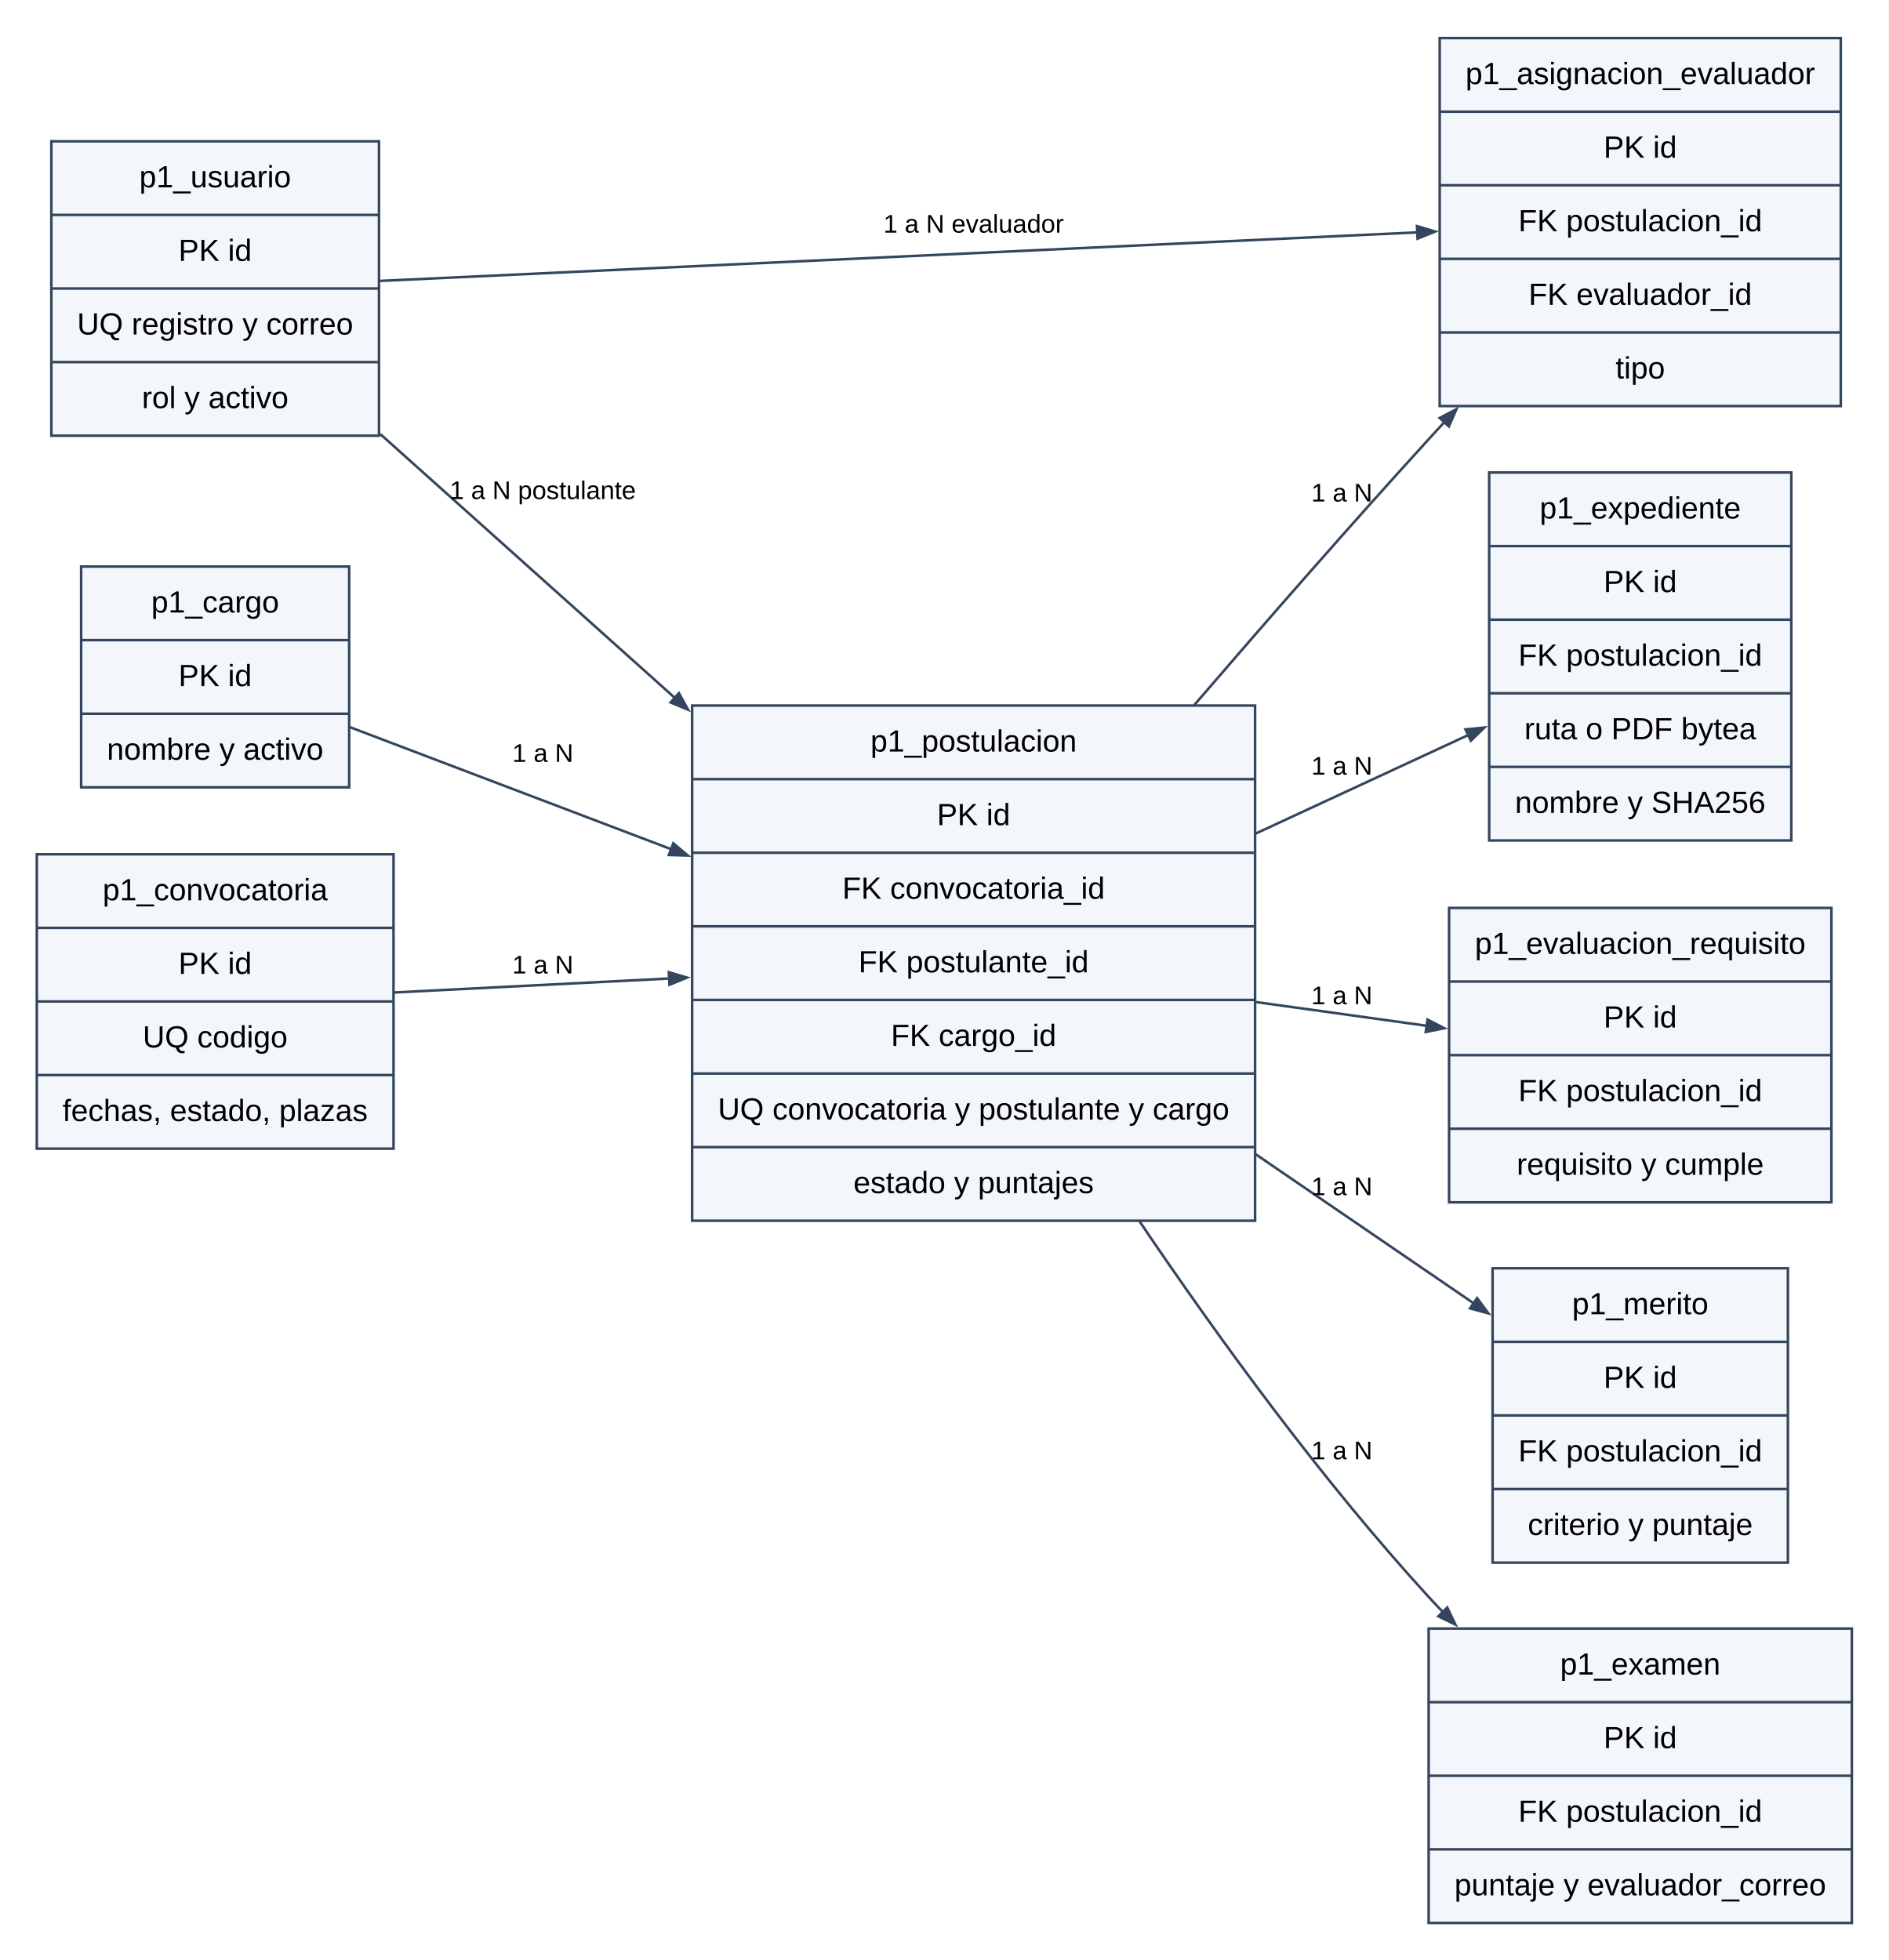
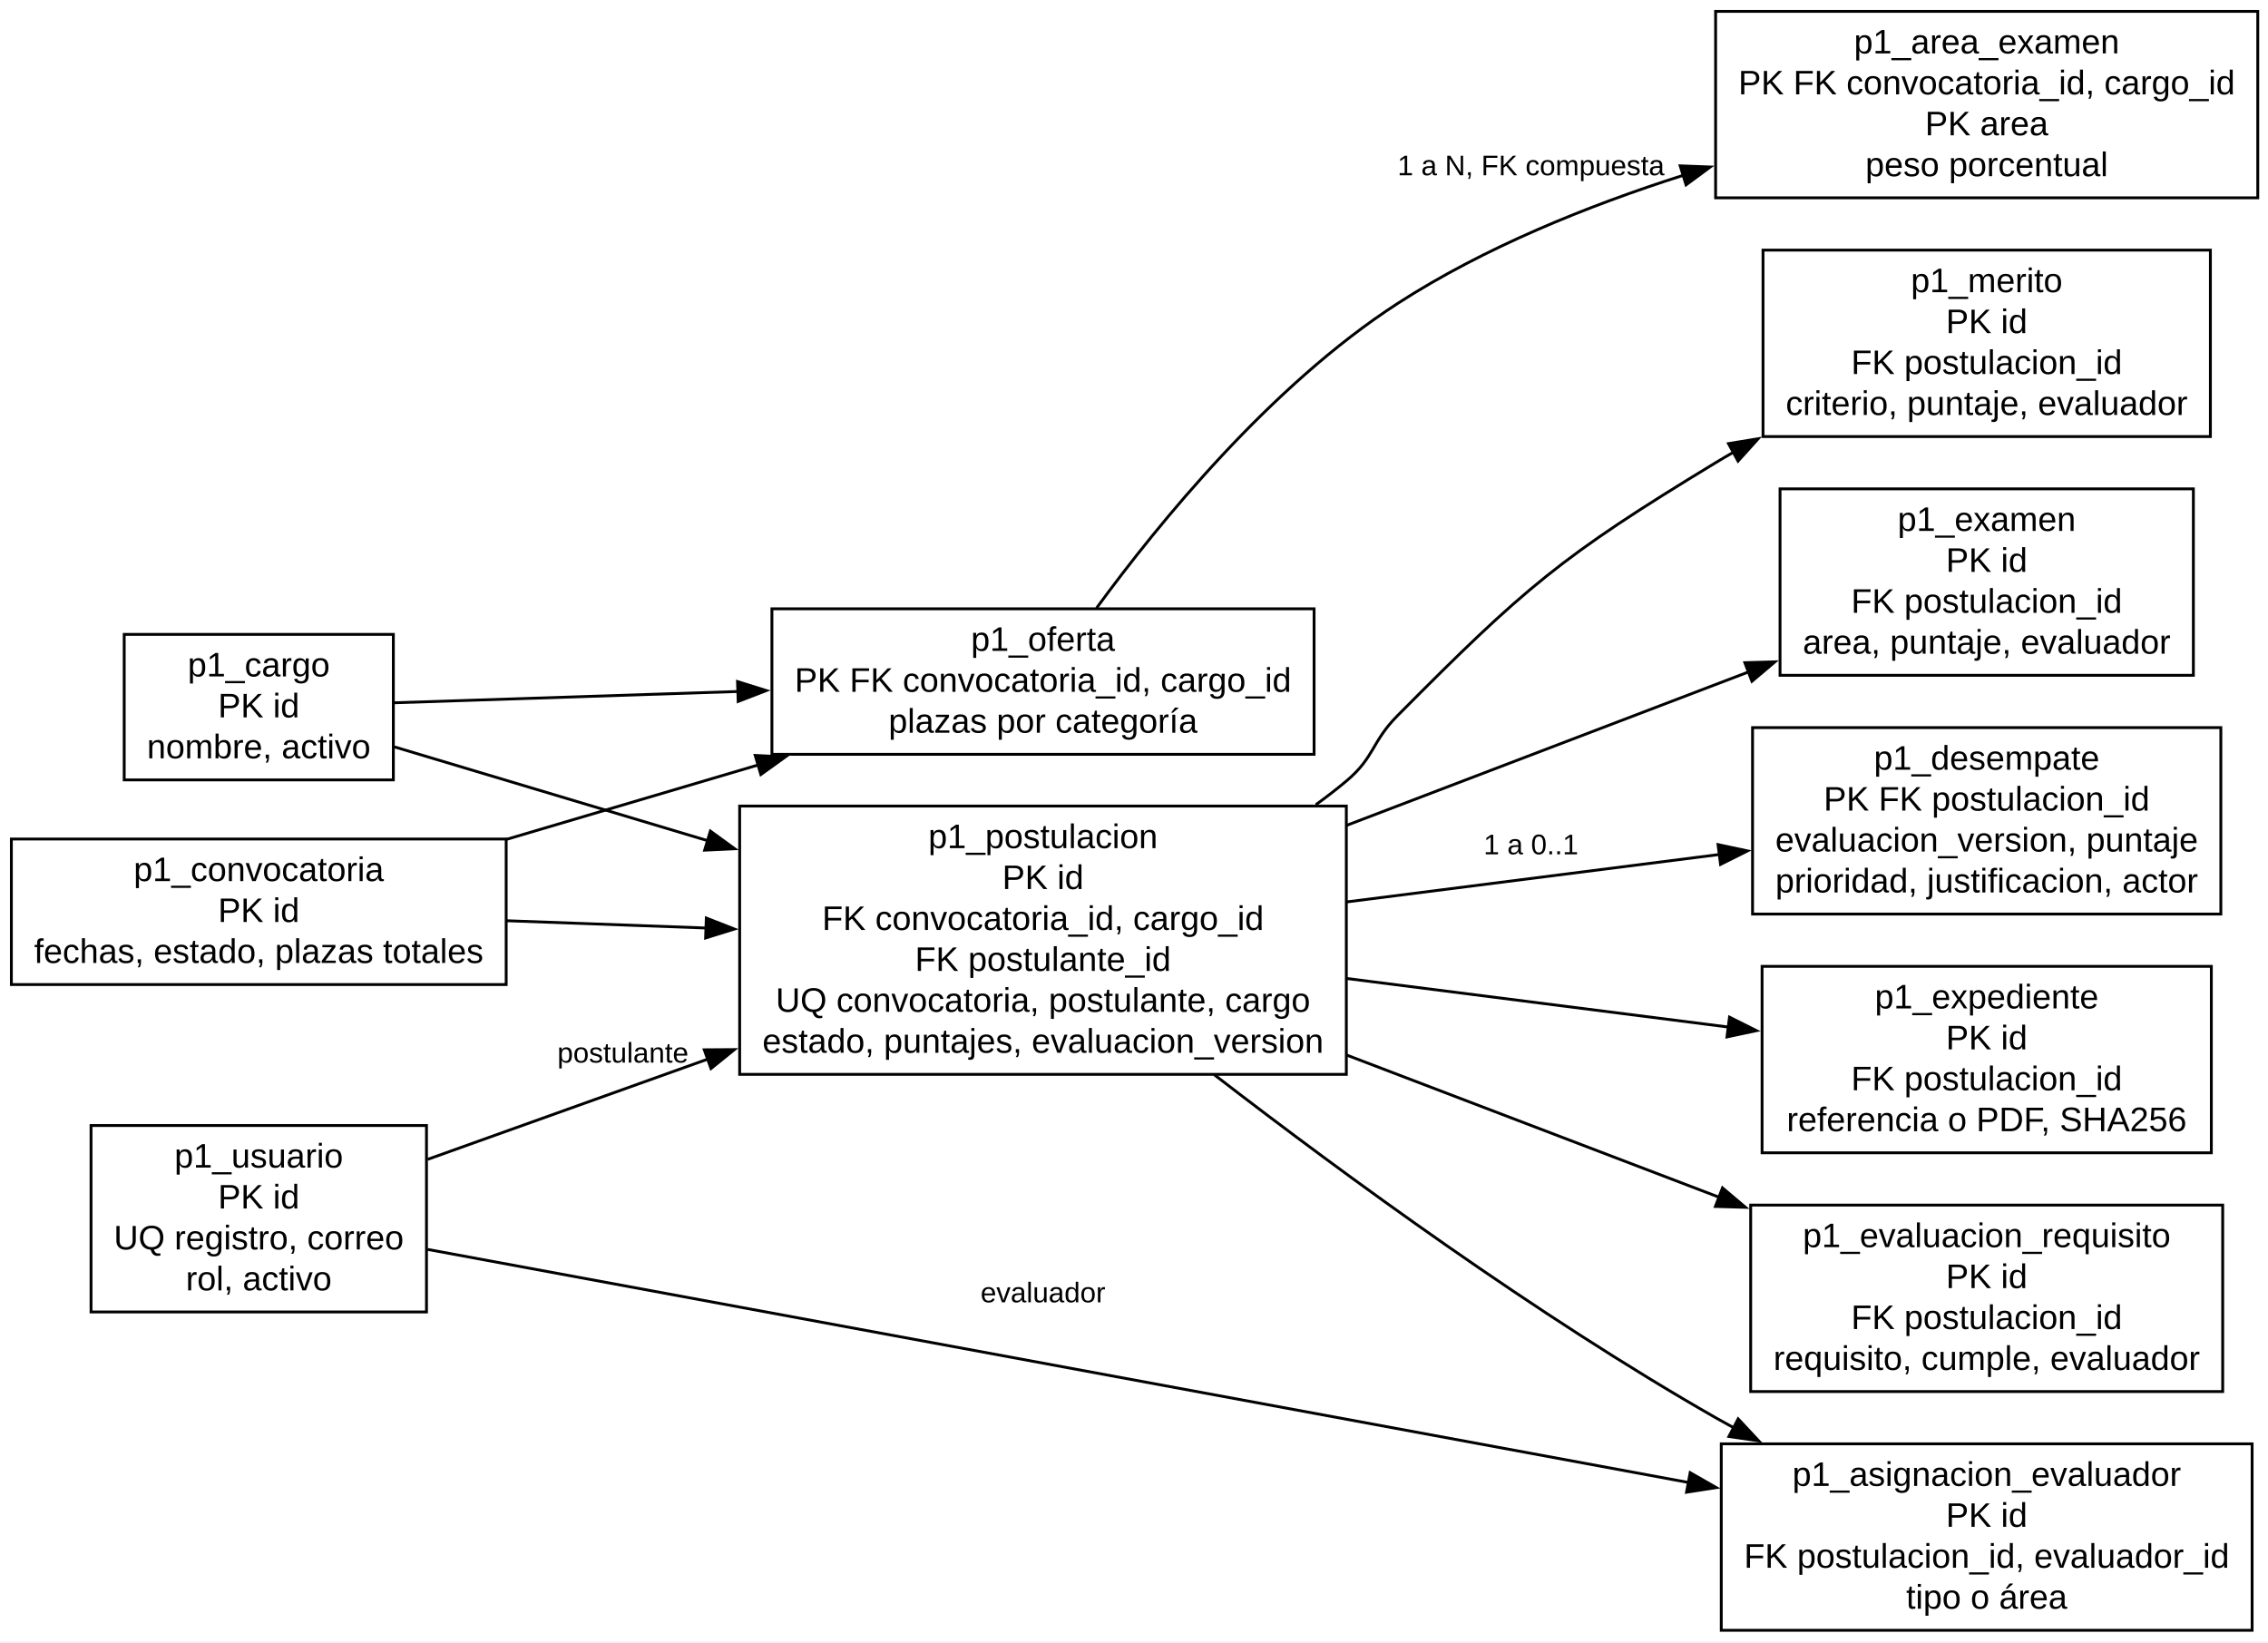
- <svg xmlns="http://www.w3.org/2000/svg" width="739pt" height="767pt" viewBox="0.00 0.00 739.00 767.00">
-   <g id="graph0" class="graph" transform="scale(1 1) rotate(0) translate(14.4 753)">
-     <polygon fill="white" stroke="none" points="-14.4,14.4 -14.4,-753 724.55,-753 724.55,14.4 -14.4,14.4" />
+ <svg xmlns="http://www.w3.org/2000/svg" width="798pt" height="578pt" viewBox="0.00 0.00 798.00 578.00">
+   <g id="graph0" class="graph" transform="scale(1 1) rotate(0) translate(4 573.6)">
+     <polygon fill="white" stroke="none" points="-4,4 -4,-573.6 794.4,-573.6 794.4,4 -4,4" />
    <g id="node1" class="node">
-       <polygon fill="#f3f6fa" stroke="#34465d" points="5.69,-582.5 5.69,-697.7 133.88,-697.7 133.88,-582.5 5.69,-582.5" />
-       <text xml:space="preserve" text-anchor="middle" x="69.78" y="-679.7" font-family="Arial" font-size="12.00">p1_usuario</text>
-       <polyline fill="none" stroke="#34465d" points="5.69,-668.9 133.88,-668.9" />
-       <text xml:space="preserve" text-anchor="middle" x="69.78" y="-650.9" font-family="Arial" font-size="12.00">PK id</text>
-       <polyline fill="none" stroke="#34465d" points="5.69,-640.1 133.88,-640.1" />
-       <text xml:space="preserve" text-anchor="middle" x="69.78" y="-622.1" font-family="Arial" font-size="12.00">UQ registro y correo</text>
-       <polyline fill="none" stroke="#34465d" points="5.69,-611.3 133.88,-611.3" />
-       <text xml:space="preserve" text-anchor="middle" x="69.78" y="-593.3" font-family="Arial" font-size="12.00">rol y activo</text>
+       <polygon fill="none" stroke="black" points="174.1,-278.4 0,-278.4 0,-227.2 174.1,-227.2 174.1,-278.4" />
+       <text xml:space="preserve" text-anchor="middle" x="87.05" y="-263.6" font-family="Arial" font-size="12.00">p1_convocatoria</text>
+       <text xml:space="preserve" text-anchor="middle" x="87.05" y="-249.2" font-family="Arial" font-size="12.00">PK id</text>
+       <text xml:space="preserve" text-anchor="middle" x="87.05" y="-234.8" font-family="Arial" font-size="12.00">fechas, estado, plazas totales</text>
+     </g>
+     <g id="node3" class="node">
+       <polygon fill="none" stroke="black" points="458.36,-359.4 267.6,-359.4 267.6,-308.2 458.36,-308.2 458.36,-359.4" />
+       <text xml:space="preserve" text-anchor="middle" x="362.98" y="-344.6" font-family="Arial" font-size="12.00">p1_oferta</text>
+       <text xml:space="preserve" text-anchor="middle" x="362.98" y="-330.2" font-family="Arial" font-size="12.00">PK FK convocatoria_id, cargo_id</text>
+       <text xml:space="preserve" text-anchor="middle" x="362.98" y="-315.8" font-family="Arial" font-size="12.00">plazas por categoría</text>
+     </g>
+     <g id="edge1" class="edge">
+       <path fill="none" stroke="black" d="M174.35,-278.32C202.44,-286.62 233.84,-295.91 262.79,-304.47" />
+       <polygon fill="black" stroke="black" points="261.72,-307.8 272.31,-307.28 263.71,-301.09 261.72,-307.8" />
+     </g>
+     <g id="node6" class="node">
+       <polygon fill="none" stroke="black" points="469.71,-290 256.25,-290 256.25,-195.6 469.71,-195.6 469.71,-290" />
+       <text xml:space="preserve" text-anchor="middle" x="362.98" y="-275.2" font-family="Arial" font-size="12.00">p1_postulacion</text>
+       <text xml:space="preserve" text-anchor="middle" x="362.98" y="-260.8" font-family="Arial" font-size="12.00">PK id</text>
+       <text xml:space="preserve" text-anchor="middle" x="362.98" y="-246.4" font-family="Arial" font-size="12.00">FK convocatoria_id, cargo_id</text>
+       <text xml:space="preserve" text-anchor="middle" x="362.98" y="-232" font-family="Arial" font-size="12.00">FK postulante_id</text>
+       <text xml:space="preserve" text-anchor="middle" x="362.98" y="-217.6" font-family="Arial" font-size="12.00">UQ convocatoria, postulante, cargo</text>
+       <text xml:space="preserve" text-anchor="middle" x="362.98" y="-203.2" font-family="Arial" font-size="12.00">estado, puntajes, evaluacion_version</text>
+     </g>
+     <g id="edge4" class="edge">
+       <path fill="none" stroke="black" d="M174.35,-249.65C196.58,-248.84 220.89,-247.95 244.43,-247.09" />
+       <polygon fill="black" stroke="black" points="244.52,-250.59 254.39,-246.73 244.27,-243.59 244.52,-250.59" />
+     </g>
+     <g id="node2" class="node">
+       <polygon fill="none" stroke="black" points="134.4,-350.4 39.7,-350.4 39.7,-299.2 134.4,-299.2 134.4,-350.4" />
+       <text xml:space="preserve" text-anchor="middle" x="87.05" y="-335.6" font-family="Arial" font-size="12.00">p1_cargo</text>
+       <text xml:space="preserve" text-anchor="middle" x="87.05" y="-321.2" font-family="Arial" font-size="12.00">PK id</text>
+       <text xml:space="preserve" text-anchor="middle" x="87.05" y="-306.8" font-family="Arial" font-size="12.00">nombre, activo</text>
+     </g>
+     <g id="edge2" class="edge">
+       <path fill="none" stroke="black" d="M134.83,-326.34C168,-327.43 213.88,-328.93 255.73,-330.31" />
+       <polygon fill="black" stroke="black" points="255.5,-333.8 265.61,-330.63 255.73,-326.81 255.5,-333.8" />
+     </g>
+     <g id="edge5" class="edge">
+       <path fill="none" stroke="black" d="M134.83,-310.8C165.21,-301.7 206.24,-289.42 245.08,-277.79" />
+       <polygon fill="black" stroke="black" points="245.94,-281.19 254.51,-274.97 243.93,-274.48 245.94,-281.19" />
    </g>
    <g id="node4" class="node">
-       <polygon fill="#f3f6fa" stroke="#34465d" points="256.4,-275.3 256.4,-476.9 476.66,-476.9 476.66,-275.3 256.4,-275.3" />
-       <text xml:space="preserve" text-anchor="middle" x="366.53" y="-458.9" font-family="Arial" font-size="12.00">p1_postulacion</text>
-       <polyline fill="none" stroke="#34465d" points="256.4,-448.1 476.66,-448.1" />
-       <text xml:space="preserve" text-anchor="middle" x="366.53" y="-430.1" font-family="Arial" font-size="12.00">PK id</text>
-       <polyline fill="none" stroke="#34465d" points="256.4,-419.3 476.66,-419.3" />
-       <text xml:space="preserve" text-anchor="middle" x="366.53" y="-401.3" font-family="Arial" font-size="12.00">FK convocatoria_id</text>
-       <polyline fill="none" stroke="#34465d" points="256.4,-390.5 476.66,-390.5" />
-       <text xml:space="preserve" text-anchor="middle" x="366.53" y="-372.5" font-family="Arial" font-size="12.00">FK postulante_id</text>
-       <polyline fill="none" stroke="#34465d" points="256.4,-361.7 476.66,-361.7" />
-       <text xml:space="preserve" text-anchor="middle" x="366.53" y="-343.7" font-family="Arial" font-size="12.00">FK cargo_id</text>
-       <polyline fill="none" stroke="#34465d" points="256.4,-332.9 476.66,-332.9" />
-       <text xml:space="preserve" text-anchor="middle" x="366.53" y="-314.9" font-family="Arial" font-size="12.00">UQ convocatoria y postulante y cargo</text>
-       <polyline fill="none" stroke="#34465d" points="256.4,-304.1 476.66,-304.1" />
-       <text xml:space="preserve" text-anchor="middle" x="366.53" y="-286.1" font-family="Arial" font-size="12.00">estado y puntajes</text>
+       <polygon fill="none" stroke="black" points="790.4,-569.6 599.64,-569.6 599.64,-504 790.4,-504 790.4,-569.6" />
+       <text xml:space="preserve" text-anchor="middle" x="695.02" y="-554.8" font-family="Arial" font-size="12.00">p1_area_examen</text>
+       <text xml:space="preserve" text-anchor="middle" x="695.02" y="-540.4" font-family="Arial" font-size="12.00">PK FK convocatoria_id, cargo_id</text>
+       <text xml:space="preserve" text-anchor="middle" x="695.02" y="-526" font-family="Arial" font-size="12.00">PK area</text>
+       <text xml:space="preserve" text-anchor="middle" x="695.02" y="-511.6" font-family="Arial" font-size="12.00">peso porcentual</text>
    </g>
-     <g id="edge1" class="edge">
-       <path fill="none" stroke="#34465d" d="M134.38,-583.14C168.03,-553 210.41,-515.04 249.66,-479.88" />
-       <polygon fill="#34465d" stroke="#34465d" points="251.23,-481.77 254.81,-475.27 247.96,-478.12 251.23,-481.77" />
-       <text xml:space="preserve" text-anchor="middle" x="197.98" y="-557.71" font-family="Arial" font-size="10.00">1 a N postulante</text>
+     <g id="edge3" class="edge">
+       <path fill="none" stroke="black" d="M381.83,-359.67C403.61,-389.45 443.1,-437.93 487.71,-466.8 518.09,-486.45 554.56,-501.19 588.34,-511.95" />
+       <polygon fill="black" stroke="black" points="587.17,-515.25 597.76,-514.85 589.24,-508.56 587.17,-515.25" />
+       <text xml:space="preserve" text-anchor="middle" x="534.68" y="-511.94" font-family="Arial" font-size="10.00">1 a N, FK compuesta</text>
+     </g>
+     <g id="node5" class="node">
+       <polygon fill="none" stroke="black" points="146.06,-177.6 28.03,-177.6 28.03,-112 146.06,-112 146.06,-177.6" />
+       <text xml:space="preserve" text-anchor="middle" x="87.05" y="-162.8" font-family="Arial" font-size="12.00">p1_usuario</text>
+       <text xml:space="preserve" text-anchor="middle" x="87.05" y="-148.4" font-family="Arial" font-size="12.00">PK id</text>
+       <text xml:space="preserve" text-anchor="middle" x="87.05" y="-134" font-family="Arial" font-size="12.00">UQ registro, correo</text>
+       <text xml:space="preserve" text-anchor="middle" x="87.05" y="-119.6" font-family="Arial" font-size="12.00">rol, activo</text>
+     </g>
+     <g id="edge6" class="edge">
+       <path fill="none" stroke="black" d="M146.48,-165.7C175.31,-176.02 211.16,-188.85 245.3,-201.06" />
+       <polygon fill="black" stroke="black" points="243.8,-204.24 254.4,-204.31 246.16,-197.65 243.8,-204.24" />
+       <text xml:space="preserve" text-anchor="middle" x="215.17" y="-199.74" font-family="Arial" font-size="10.00">postulante</text>
+     </g>
+     <g id="node11" class="node">
+       <polygon fill="none" stroke="black" points="788.41,-65.6 601.63,-65.6 601.63,0 788.41,0 788.41,-65.6" />
+       <text xml:space="preserve" text-anchor="middle" x="695.02" y="-50.8" font-family="Arial" font-size="12.00">p1_asignacion_evaluador</text>
+       <text xml:space="preserve" text-anchor="middle" x="695.02" y="-36.4" font-family="Arial" font-size="12.00">PK id</text>
+       <text xml:space="preserve" text-anchor="middle" x="695.02" y="-22" font-family="Arial" font-size="12.00">FK postulacion_id, evaluador_id</text>
+       <text xml:space="preserve" text-anchor="middle" x="695.02" y="-7.6" font-family="Arial" font-size="12.00">tipo o área</text>
+     </g>
+     <g id="edge13" class="edge">
+       <path fill="none" stroke="black" d="M146.43,-134.01C248.89,-115.07 462.35,-75.62 590.4,-51.95" />
+       <polygon fill="black" stroke="black" points="590.69,-55.46 599.88,-50.2 589.41,-48.58 590.69,-55.46" />
+       <text xml:space="preserve" text-anchor="middle" x="362.98" y="-115.39" font-family="Arial" font-size="10.00">evaluador</text>
+     </g>
+     <g id="node7" class="node">
+       <polygon fill="none" stroke="black" points="774.06,-233.6 615.99,-233.6 615.99,-168 774.06,-168 774.06,-233.6" />
+       <text xml:space="preserve" text-anchor="middle" x="695.02" y="-218.8" font-family="Arial" font-size="12.00">p1_expediente</text>
+       <text xml:space="preserve" text-anchor="middle" x="695.02" y="-204.4" font-family="Arial" font-size="12.00">PK id</text>
+       <text xml:space="preserve" text-anchor="middle" x="695.02" y="-190" font-family="Arial" font-size="12.00">FK postulacion_id</text>
+       <text xml:space="preserve" text-anchor="middle" x="695.02" y="-175.6" font-family="Arial" font-size="12.00">referencia o PDF, SHA256</text>
+     </g>
+     <g id="edge7" class="edge">
+       <path fill="none" stroke="black" d="M469.77,-229.34C513.12,-223.82 562.76,-217.5 604.3,-212.22" />
+       <polygon fill="black" stroke="black" points="604.53,-215.72 614,-210.98 603.64,-208.77 604.53,-215.72" />
+     </g>
+     <g id="node8" class="node">
+       <polygon fill="none" stroke="black" points="778.06,-149.6 611.98,-149.6 611.98,-84 778.06,-84 778.06,-149.6" />
+       <text xml:space="preserve" text-anchor="middle" x="695.02" y="-134.8" font-family="Arial" font-size="12.00">p1_evaluacion_requisito</text>
+       <text xml:space="preserve" text-anchor="middle" x="695.02" y="-120.4" font-family="Arial" font-size="12.00">PK id</text>
+       <text xml:space="preserve" text-anchor="middle" x="695.02" y="-106" font-family="Arial" font-size="12.00">FK postulacion_id</text>
+       <text xml:space="preserve" text-anchor="middle" x="695.02" y="-91.6" font-family="Arial" font-size="12.00">requisito, cumple, evaluador</text>
+     </g>
+     <g id="edge8" class="edge">
+       <path fill="none" stroke="black" d="M469.77,-202.41C512,-186.29 560.21,-167.89 601.07,-152.29" />
+       <polygon fill="black" stroke="black" points="602.06,-155.65 610.15,-148.82 599.56,-149.12 602.06,-155.65" />
    </g>
    <g id="node9" class="node">
-       <polygon fill="#f3f6fa" stroke="#34465d" points="548.89,-594.1 548.89,-738.1 705.82,-738.1 705.82,-594.1 548.89,-594.1" />
-       <text xml:space="preserve" text-anchor="middle" x="627.36" y="-720.1" font-family="Arial" font-size="12.00">p1_asignacion_evaluador</text>
-       <polyline fill="none" stroke="#34465d" points="548.89,-709.3 705.82,-709.3" />
-       <text xml:space="preserve" text-anchor="middle" x="627.36" y="-691.3" font-family="Arial" font-size="12.00">PK id</text>
-       <polyline fill="none" stroke="#34465d" points="548.89,-680.5 705.82,-680.5" />
-       <text xml:space="preserve" text-anchor="middle" x="627.36" y="-662.5" font-family="Arial" font-size="12.00">FK postulacion_id</text>
-       <polyline fill="none" stroke="#34465d" points="548.89,-651.7 705.82,-651.7" />
-       <text xml:space="preserve" text-anchor="middle" x="627.36" y="-633.7" font-family="Arial" font-size="12.00">FK evaluador_id</text>
-       <polyline fill="none" stroke="#34465d" points="548.89,-622.9 705.82,-622.9" />
-       <text xml:space="preserve" text-anchor="middle" x="627.36" y="-604.9" font-family="Arial" font-size="12.00">tipo</text>
+       <polygon fill="none" stroke="black" points="773.73,-485.6 616.32,-485.6 616.32,-420 773.73,-420 773.73,-485.6" />
+       <text xml:space="preserve" text-anchor="middle" x="695.02" y="-470.8" font-family="Arial" font-size="12.00">p1_merito</text>
+       <text xml:space="preserve" text-anchor="middle" x="695.02" y="-456.4" font-family="Arial" font-size="12.00">PK id</text>
+       <text xml:space="preserve" text-anchor="middle" x="695.02" y="-442" font-family="Arial" font-size="12.00">FK postulacion_id</text>
+       <text xml:space="preserve" text-anchor="middle" x="695.02" y="-427.6" font-family="Arial" font-size="12.00">criterio, puntaje, evaluador</text>
    </g>
    <g id="edge9" class="edge">
-       <path fill="none" stroke="#34465d" d="M134.24,-643.07C234.1,-647.74 428.07,-656.82 540.36,-662.08" />
-       <polygon fill="#34465d" stroke="#34465d" points="540.01,-664.51 547.12,-662.39 540.24,-659.62 540.01,-664.51" />
-       <text xml:space="preserve" text-anchor="middle" x="366.53" y="-661.97" font-family="Arial" font-size="10.00">1 a N evaluador</text>
+       <path fill="none" stroke="black" d="M458.98,-290.47C462.69,-293.15 466.29,-295.93 469.71,-298.8 479.67,-307.13 478.57,-312.59 487.71,-321.8 532.48,-366.91 545.3,-377.84 599.64,-410.8 601.68,-412.04 603.76,-413.26 605.87,-414.46" />
+       <polygon fill="black" stroke="black" points="604.17,-417.52 614.63,-419.24 607.53,-411.37 604.17,-417.52" />
    </g>
-     <g id="node2" class="node">
-       <polygon fill="#f3f6fa" stroke="#34465d" points="0,-303.5 0,-418.7 139.57,-418.7 139.57,-303.5 0,-303.5" />
-       <text xml:space="preserve" text-anchor="middle" x="69.78" y="-400.7" font-family="Arial" font-size="12.00">p1_convocatoria</text>
-       <polyline fill="none" stroke="#34465d" points="0,-389.9 139.57,-389.9" />
-       <text xml:space="preserve" text-anchor="middle" x="69.78" y="-371.9" font-family="Arial" font-size="12.00">PK id</text>
-       <polyline fill="none" stroke="#34465d" points="0,-361.1 139.57,-361.1" />
-       <text xml:space="preserve" text-anchor="middle" x="69.78" y="-343.1" font-family="Arial" font-size="12.00">UQ codigo</text>
-       <polyline fill="none" stroke="#34465d" points="0,-332.3 139.57,-332.3" />
-       <text xml:space="preserve" text-anchor="middle" x="69.78" y="-314.3" font-family="Arial" font-size="12.00">fechas, estado, plazas</text>
+     <g id="node10" class="node">
+       <polygon fill="none" stroke="black" points="767.74,-401.6 622.31,-401.6 622.31,-336 767.74,-336 767.74,-401.6" />
+       <text xml:space="preserve" text-anchor="middle" x="695.02" y="-386.8" font-family="Arial" font-size="12.00">p1_examen</text>
+       <text xml:space="preserve" text-anchor="middle" x="695.02" y="-372.4" font-family="Arial" font-size="12.00">PK id</text>
+       <text xml:space="preserve" text-anchor="middle" x="695.02" y="-358" font-family="Arial" font-size="12.00">FK postulacion_id</text>
+       <text xml:space="preserve" text-anchor="middle" x="695.02" y="-343.6" font-family="Arial" font-size="12.00">area, puntaje, evaluador</text>
    </g>
-     <g id="edge2" class="edge">
-       <path fill="none" stroke="#34465d" d="M139.89,-364.62C172,-366.25 211.1,-368.24 247.67,-370.1" />
-       <polygon fill="#34465d" stroke="#34465d" points="247.29,-372.54 254.4,-370.44 247.54,-367.64 247.29,-372.54" />
-       <text xml:space="preserve" text-anchor="middle" x="197.98" y="-372.05" font-family="Arial" font-size="10.00">1 a N</text>
+     <g id="edge10" class="edge">
+       <path fill="none" stroke="black" d="M469.77,-283.19C515.57,-300.67 568.39,-320.84 611.26,-337.2" />
+       <polygon fill="black" stroke="black" points="609.93,-340.44 620.52,-340.74 612.42,-333.9 609.93,-340.44" />
    </g>
-     <g id="node3" class="node">
-       <polygon fill="#f3f6fa" stroke="#34465d" points="17.35,-444.9 17.35,-531.3 122.22,-531.3 122.22,-444.9 17.35,-444.9" />
-       <text xml:space="preserve" text-anchor="middle" x="69.78" y="-513.3" font-family="Arial" font-size="12.00">p1_cargo</text>
-       <polyline fill="none" stroke="#34465d" points="17.35,-502.5 122.22,-502.5" />
-       <text xml:space="preserve" text-anchor="middle" x="69.78" y="-484.5" font-family="Arial" font-size="12.00">PK id</text>
-       <polyline fill="none" stroke="#34465d" points="17.35,-473.7 122.22,-473.7" />
-       <text xml:space="preserve" text-anchor="middle" x="69.78" y="-455.7" font-family="Arial" font-size="12.00">nombre y activo</text>
+     <g id="edge11" class="edge">
+       <path fill="none" stroke="black" d="M423.27,-195.45C469.64,-159.7 536.6,-110.81 599.64,-74.8 601.71,-73.62 603.82,-72.45 605.96,-71.29" />
+       <polygon fill="black" stroke="black" points="607.57,-74.39 614.8,-66.65 604.32,-68.19 607.57,-74.39" />
    </g>
-     <g id="edge3" class="edge">
-       <path fill="none" stroke="#34465d" d="M122.46,-468.46C157.27,-455.24 204.63,-437.24 248.3,-420.65" />
-       <polygon fill="#34465d" stroke="#34465d" points="249.03,-422.99 254.71,-418.21 247.29,-418.41 249.03,-422.99" />
-       <text xml:space="preserve" text-anchor="middle" x="197.98" y="-454.87" font-family="Arial" font-size="10.00">1 a N</text>
+     <g id="node12" class="node">
+       <polygon fill="none" stroke="black" points="777.41,-317.6 612.64,-317.6 612.64,-252 777.41,-252 777.41,-317.6" />
+       <text xml:space="preserve" text-anchor="middle" x="695.02" y="-302.8" font-family="Arial" font-size="12.00">p1_desempate</text>
+       <text xml:space="preserve" text-anchor="middle" x="695.02" y="-288.4" font-family="Arial" font-size="12.00">PK FK postulacion_id</text>
+       <text xml:space="preserve" text-anchor="middle" x="695.02" y="-274" font-family="Arial" font-size="12.00">evaluacion_version, puntaje</text>
+       <text xml:space="preserve" text-anchor="middle" x="695.02" y="-259.6" font-family="Arial" font-size="12.00">prioridad, justificacion, actor</text>
    </g>
-     <g id="node5" class="node">
-       <polygon fill="#f3f6fa" stroke="#34465d" points="568.25,-424.1 568.25,-568.1 686.46,-568.1 686.46,-424.1 568.25,-424.1" />
-       <text xml:space="preserve" text-anchor="middle" x="627.36" y="-550.1" font-family="Arial" font-size="12.00">p1_expediente</text>
-       <polyline fill="none" stroke="#34465d" points="568.25,-539.3 686.46,-539.3" />
-       <text xml:space="preserve" text-anchor="middle" x="627.36" y="-521.3" font-family="Arial" font-size="12.00">PK id</text>
-       <polyline fill="none" stroke="#34465d" points="568.25,-510.5 686.46,-510.5" />
-       <text xml:space="preserve" text-anchor="middle" x="627.36" y="-492.5" font-family="Arial" font-size="12.00">FK postulacion_id</text>
-       <polyline fill="none" stroke="#34465d" points="568.25,-481.7 686.46,-481.7" />
-       <text xml:space="preserve" text-anchor="middle" x="627.36" y="-463.7" font-family="Arial" font-size="12.00">ruta o PDF bytea</text>
-       <polyline fill="none" stroke="#34465d" points="568.25,-452.9 686.46,-452.9" />
-       <text xml:space="preserve" text-anchor="middle" x="627.36" y="-434.9" font-family="Arial" font-size="12.00">nombre y SHA256</text>
-     </g>
-     <g id="edge4" class="edge">
-       <path fill="none" stroke="#34465d" d="M476.92,-426.82C505.18,-439.92 534.74,-453.62 560.04,-465.35" />
-       <polygon fill="#34465d" stroke="#34465d" points="559,-467.57 566.38,-468.29 561.06,-463.13 559,-467.57" />
-       <text xml:space="preserve" text-anchor="middle" x="510.61" y="-449.85" font-family="Arial" font-size="10.00">1 a N</text>
-     </g>
-     <g id="node6" class="node">
-       <polygon fill="#f3f6fa" stroke="#34465d" points="552.56,-282.5 552.56,-397.7 702.15,-397.7 702.15,-282.5 552.56,-282.5" />
-       <text xml:space="preserve" text-anchor="middle" x="627.36" y="-379.7" font-family="Arial" font-size="12.00">p1_evaluacion_requisito</text>
-       <polyline fill="none" stroke="#34465d" points="552.56,-368.9 702.15,-368.9" />
-       <text xml:space="preserve" text-anchor="middle" x="627.36" y="-350.9" font-family="Arial" font-size="12.00">PK id</text>
-       <polyline fill="none" stroke="#34465d" points="552.56,-340.1 702.15,-340.1" />
-       <text xml:space="preserve" text-anchor="middle" x="627.36" y="-322.1" font-family="Arial" font-size="12.00">FK postulacion_id</text>
-       <polyline fill="none" stroke="#34465d" points="552.56,-311.3 702.15,-311.3" />
-       <text xml:space="preserve" text-anchor="middle" x="627.36" y="-293.3" font-family="Arial" font-size="12.00">requisito y cumple</text>
-     </g>
-     <g id="edge5" class="edge">
-       <path fill="none" stroke="#34465d" d="M476.92,-360.88C499.33,-357.77 522.56,-354.54 543.84,-351.58" />
-       <polygon fill="#34465d" stroke="#34465d" points="544.11,-354.01 550.7,-350.62 543.43,-349.16 544.11,-354.01" />
-       <text xml:space="preserve" text-anchor="middle" x="510.61" y="-360.02" font-family="Arial" font-size="10.00">1 a N</text>
-     </g>
-     <g id="node7" class="node">
-       <polygon fill="#f3f6fa" stroke="#34465d" points="569.58,-141.5 569.58,-256.7 685.13,-256.7 685.13,-141.5 569.58,-141.5" />
-       <text xml:space="preserve" text-anchor="middle" x="627.36" y="-238.7" font-family="Arial" font-size="12.00">p1_merito</text>
-       <polyline fill="none" stroke="#34465d" points="569.58,-227.9 685.13,-227.9" />
-       <text xml:space="preserve" text-anchor="middle" x="627.36" y="-209.9" font-family="Arial" font-size="12.00">PK id</text>
-       <polyline fill="none" stroke="#34465d" points="569.58,-199.1 685.13,-199.1" />
-       <text xml:space="preserve" text-anchor="middle" x="627.36" y="-181.1" font-family="Arial" font-size="12.00">FK postulacion_id</text>
-       <polyline fill="none" stroke="#34465d" points="569.58,-170.3 685.13,-170.3" />
-       <text xml:space="preserve" text-anchor="middle" x="627.36" y="-152.3" font-family="Arial" font-size="12.00">criterio y puntaje</text>
-     </g>
-     <g id="edge6" class="edge">
-       <path fill="none" stroke="#34465d" d="M476.92,-301.29C506.05,-281.37 536.56,-260.5 562.37,-242.86" />
-       <polygon fill="#34465d" stroke="#34465d" points="563.53,-245.03 567.92,-239.06 560.76,-240.99 563.53,-245.03" />
-       <text xml:space="preserve" text-anchor="middle" x="510.61" y="-285.29" font-family="Arial" font-size="10.00">1 a N</text>
-     </g>
-     <g id="node8" class="node">
-       <polygon fill="#f3f6fa" stroke="#34465d" points="544.56,-0.5 544.56,-115.7 710.15,-115.7 710.15,-0.5 544.56,-0.5" />
-       <text xml:space="preserve" text-anchor="middle" x="627.36" y="-97.7" font-family="Arial" font-size="12.00">p1_examen</text>
-       <polyline fill="none" stroke="#34465d" points="544.56,-86.9 710.15,-86.9" />
-       <text xml:space="preserve" text-anchor="middle" x="627.36" y="-68.9" font-family="Arial" font-size="12.00">PK id</text>
-       <polyline fill="none" stroke="#34465d" points="544.56,-58.1 710.15,-58.1" />
-       <text xml:space="preserve" text-anchor="middle" x="627.36" y="-40.1" font-family="Arial" font-size="12.00">FK postulacion_id</text>
-       <polyline fill="none" stroke="#34465d" points="544.56,-29.3 710.15,-29.3" />
-       <text xml:space="preserve" text-anchor="middle" x="627.36" y="-11.3" font-family="Arial" font-size="12.00">puntaje y evaluador_correo</text>
-     </g>
-     <g id="edge7" class="edge">
-       <path fill="none" stroke="#34465d" d="M431.48,-275.01C463.06,-228.28 503.21,-173.26 544.56,-128.1 546.39,-126.1 548.28,-124.1 550.2,-122.12" />
-       <polygon fill="#34465d" stroke="#34465d" points="551.84,-123.94 555.04,-117.25 548.37,-120.49 551.84,-123.94" />
-       <text xml:space="preserve" text-anchor="middle" x="510.61" y="-181.94" font-family="Arial" font-size="10.00">1 a N</text>
-     </g>
-     <g id="edge8" class="edge">
-       <path fill="none" stroke="#34465d" d="M452.9,-477.14C481.65,-510.57 514.15,-547.74 544.56,-581.1 546.61,-583.35 548.7,-585.63 550.82,-587.92" />
-       <polygon fill="#34465d" stroke="#34465d" points="548.89,-589.44 555.45,-592.9 552.48,-586.11 548.89,-589.44" />
-       <text xml:space="preserve" text-anchor="middle" x="510.61" y="-556.74" font-family="Arial" font-size="10.00">1 a N</text>
+     <g id="edge12" class="edge">
+       <path fill="none" stroke="black" d="M469.77,-256.26C511.99,-261.64 560.18,-267.77 601.04,-272.97" />
+       <polygon fill="black" stroke="black" points="600.5,-276.43 610.86,-274.22 601.38,-269.48 600.5,-276.43" />
+       <text xml:space="preserve" text-anchor="middle" x="534.68" y="-273.02" font-family="Arial" font-size="10.00">1 a 0..1</text>
    </g>
  </g>
</svg>
